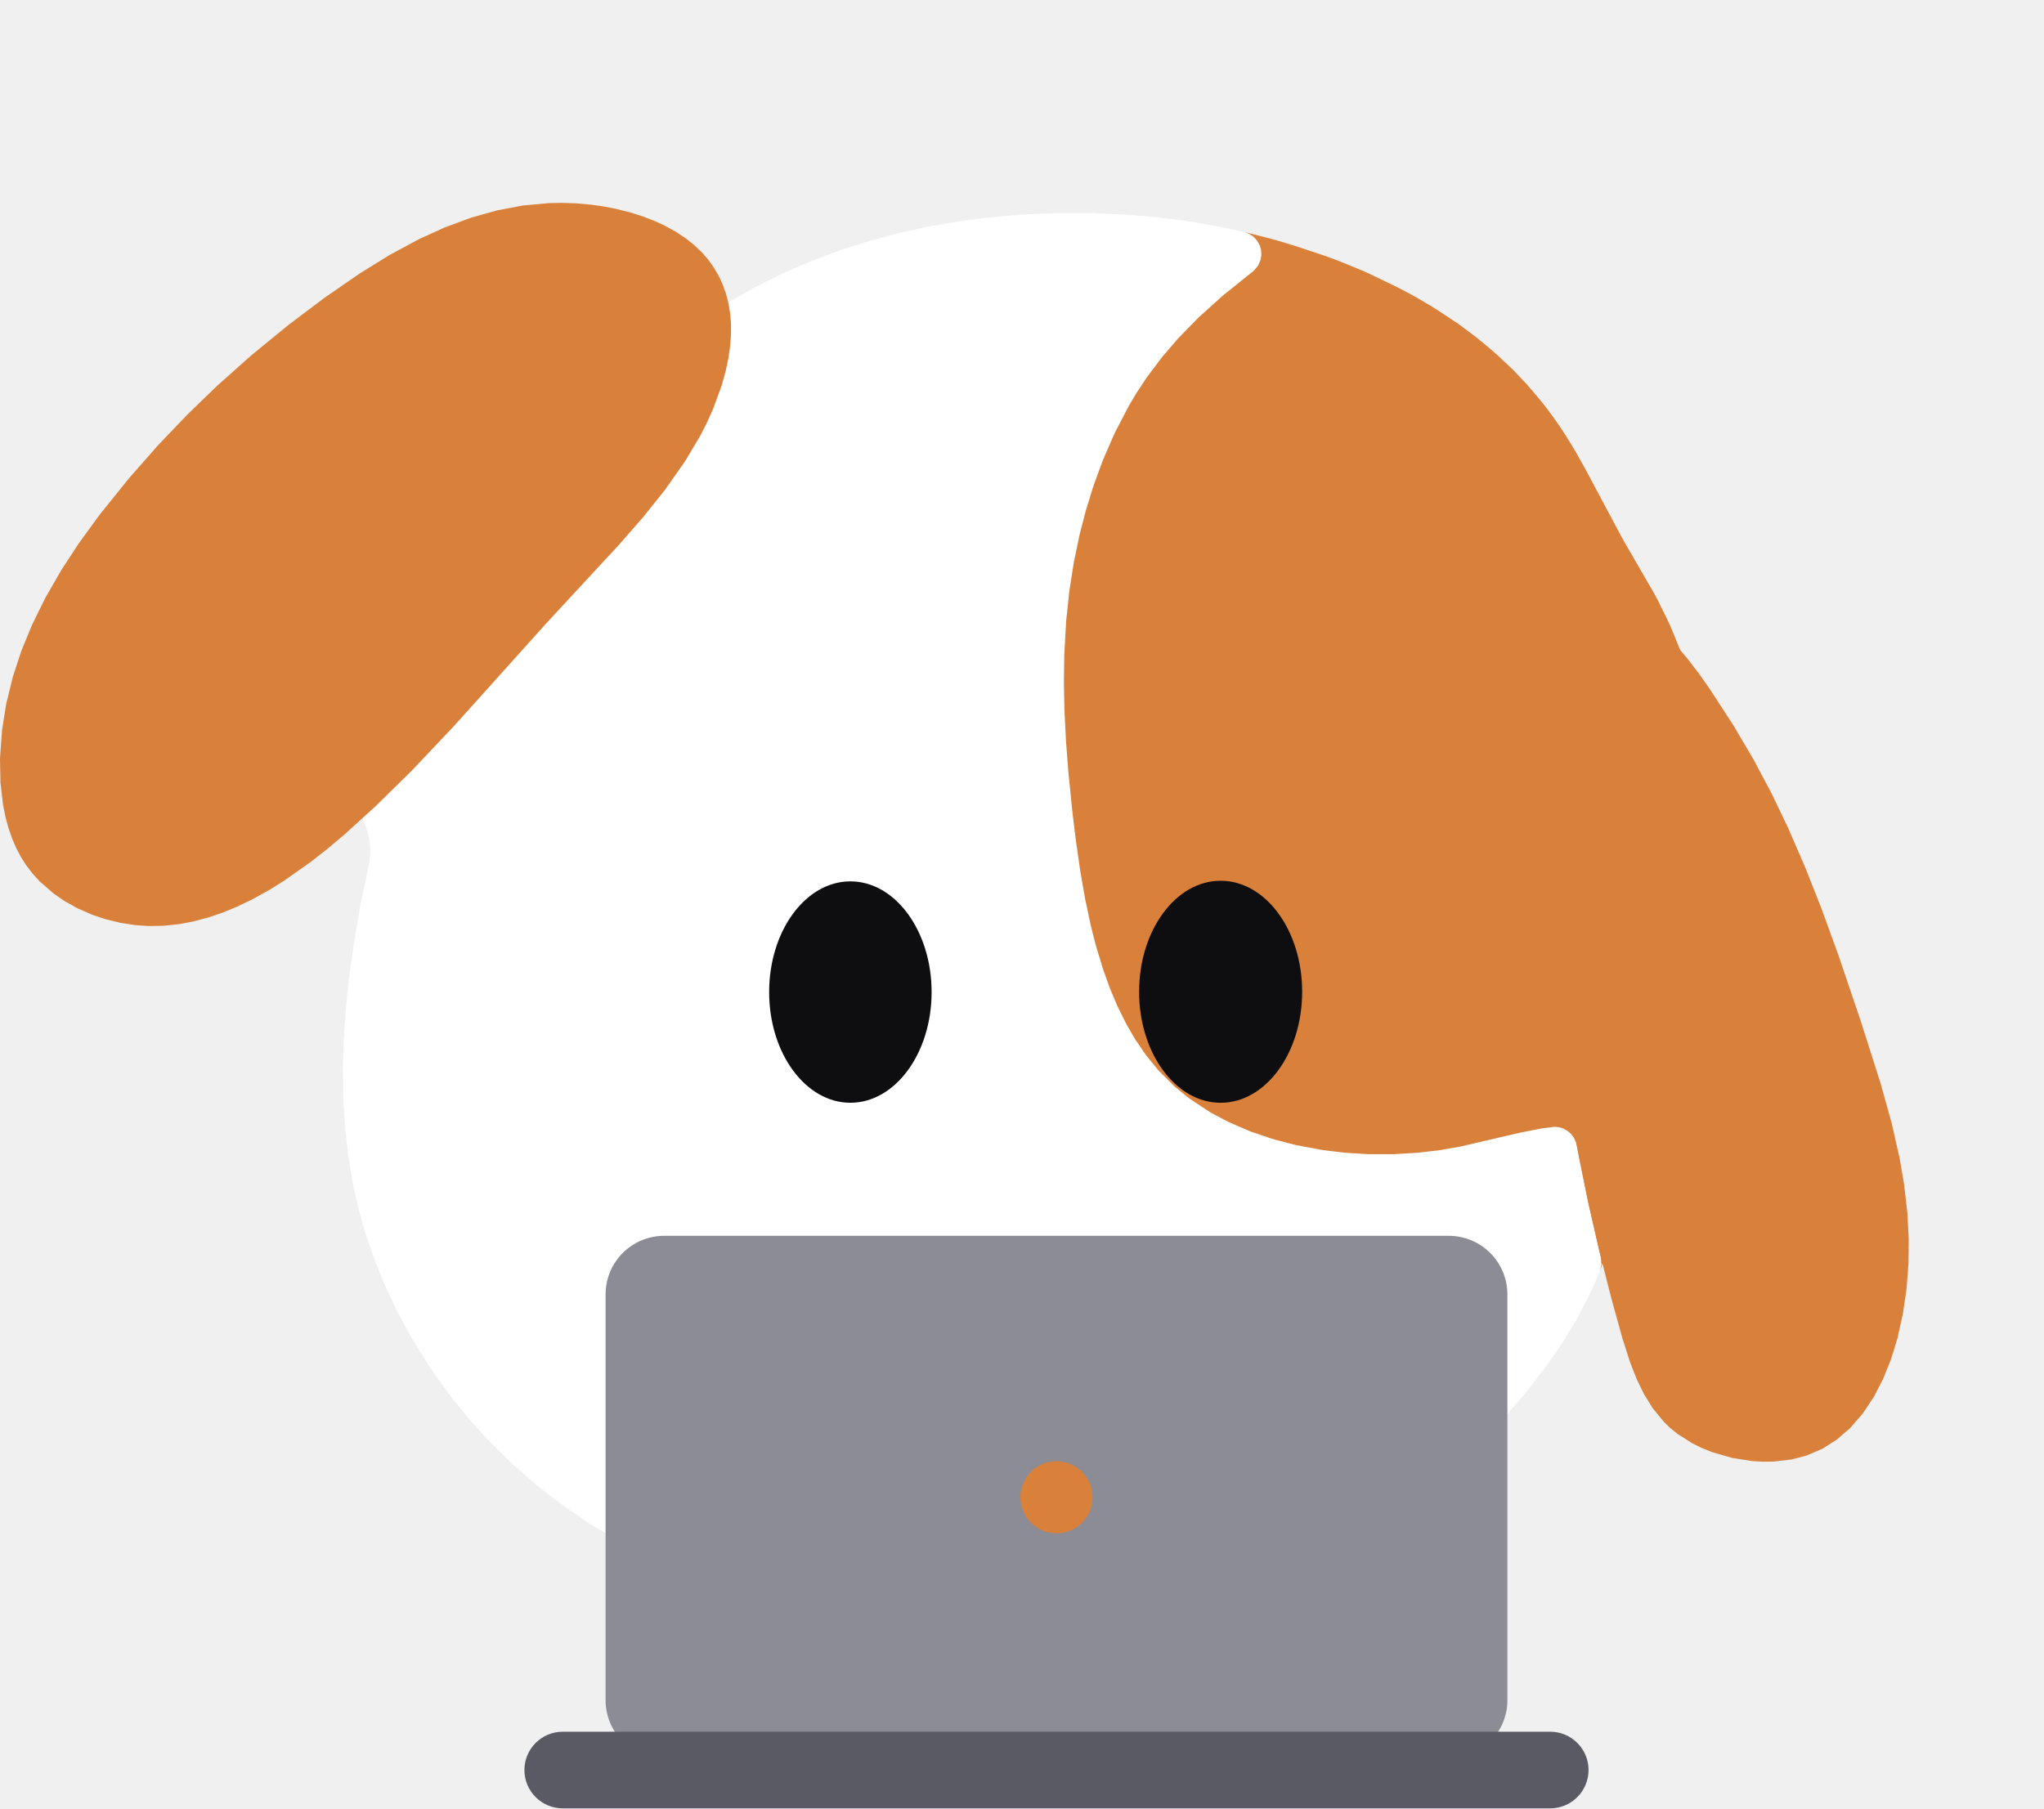
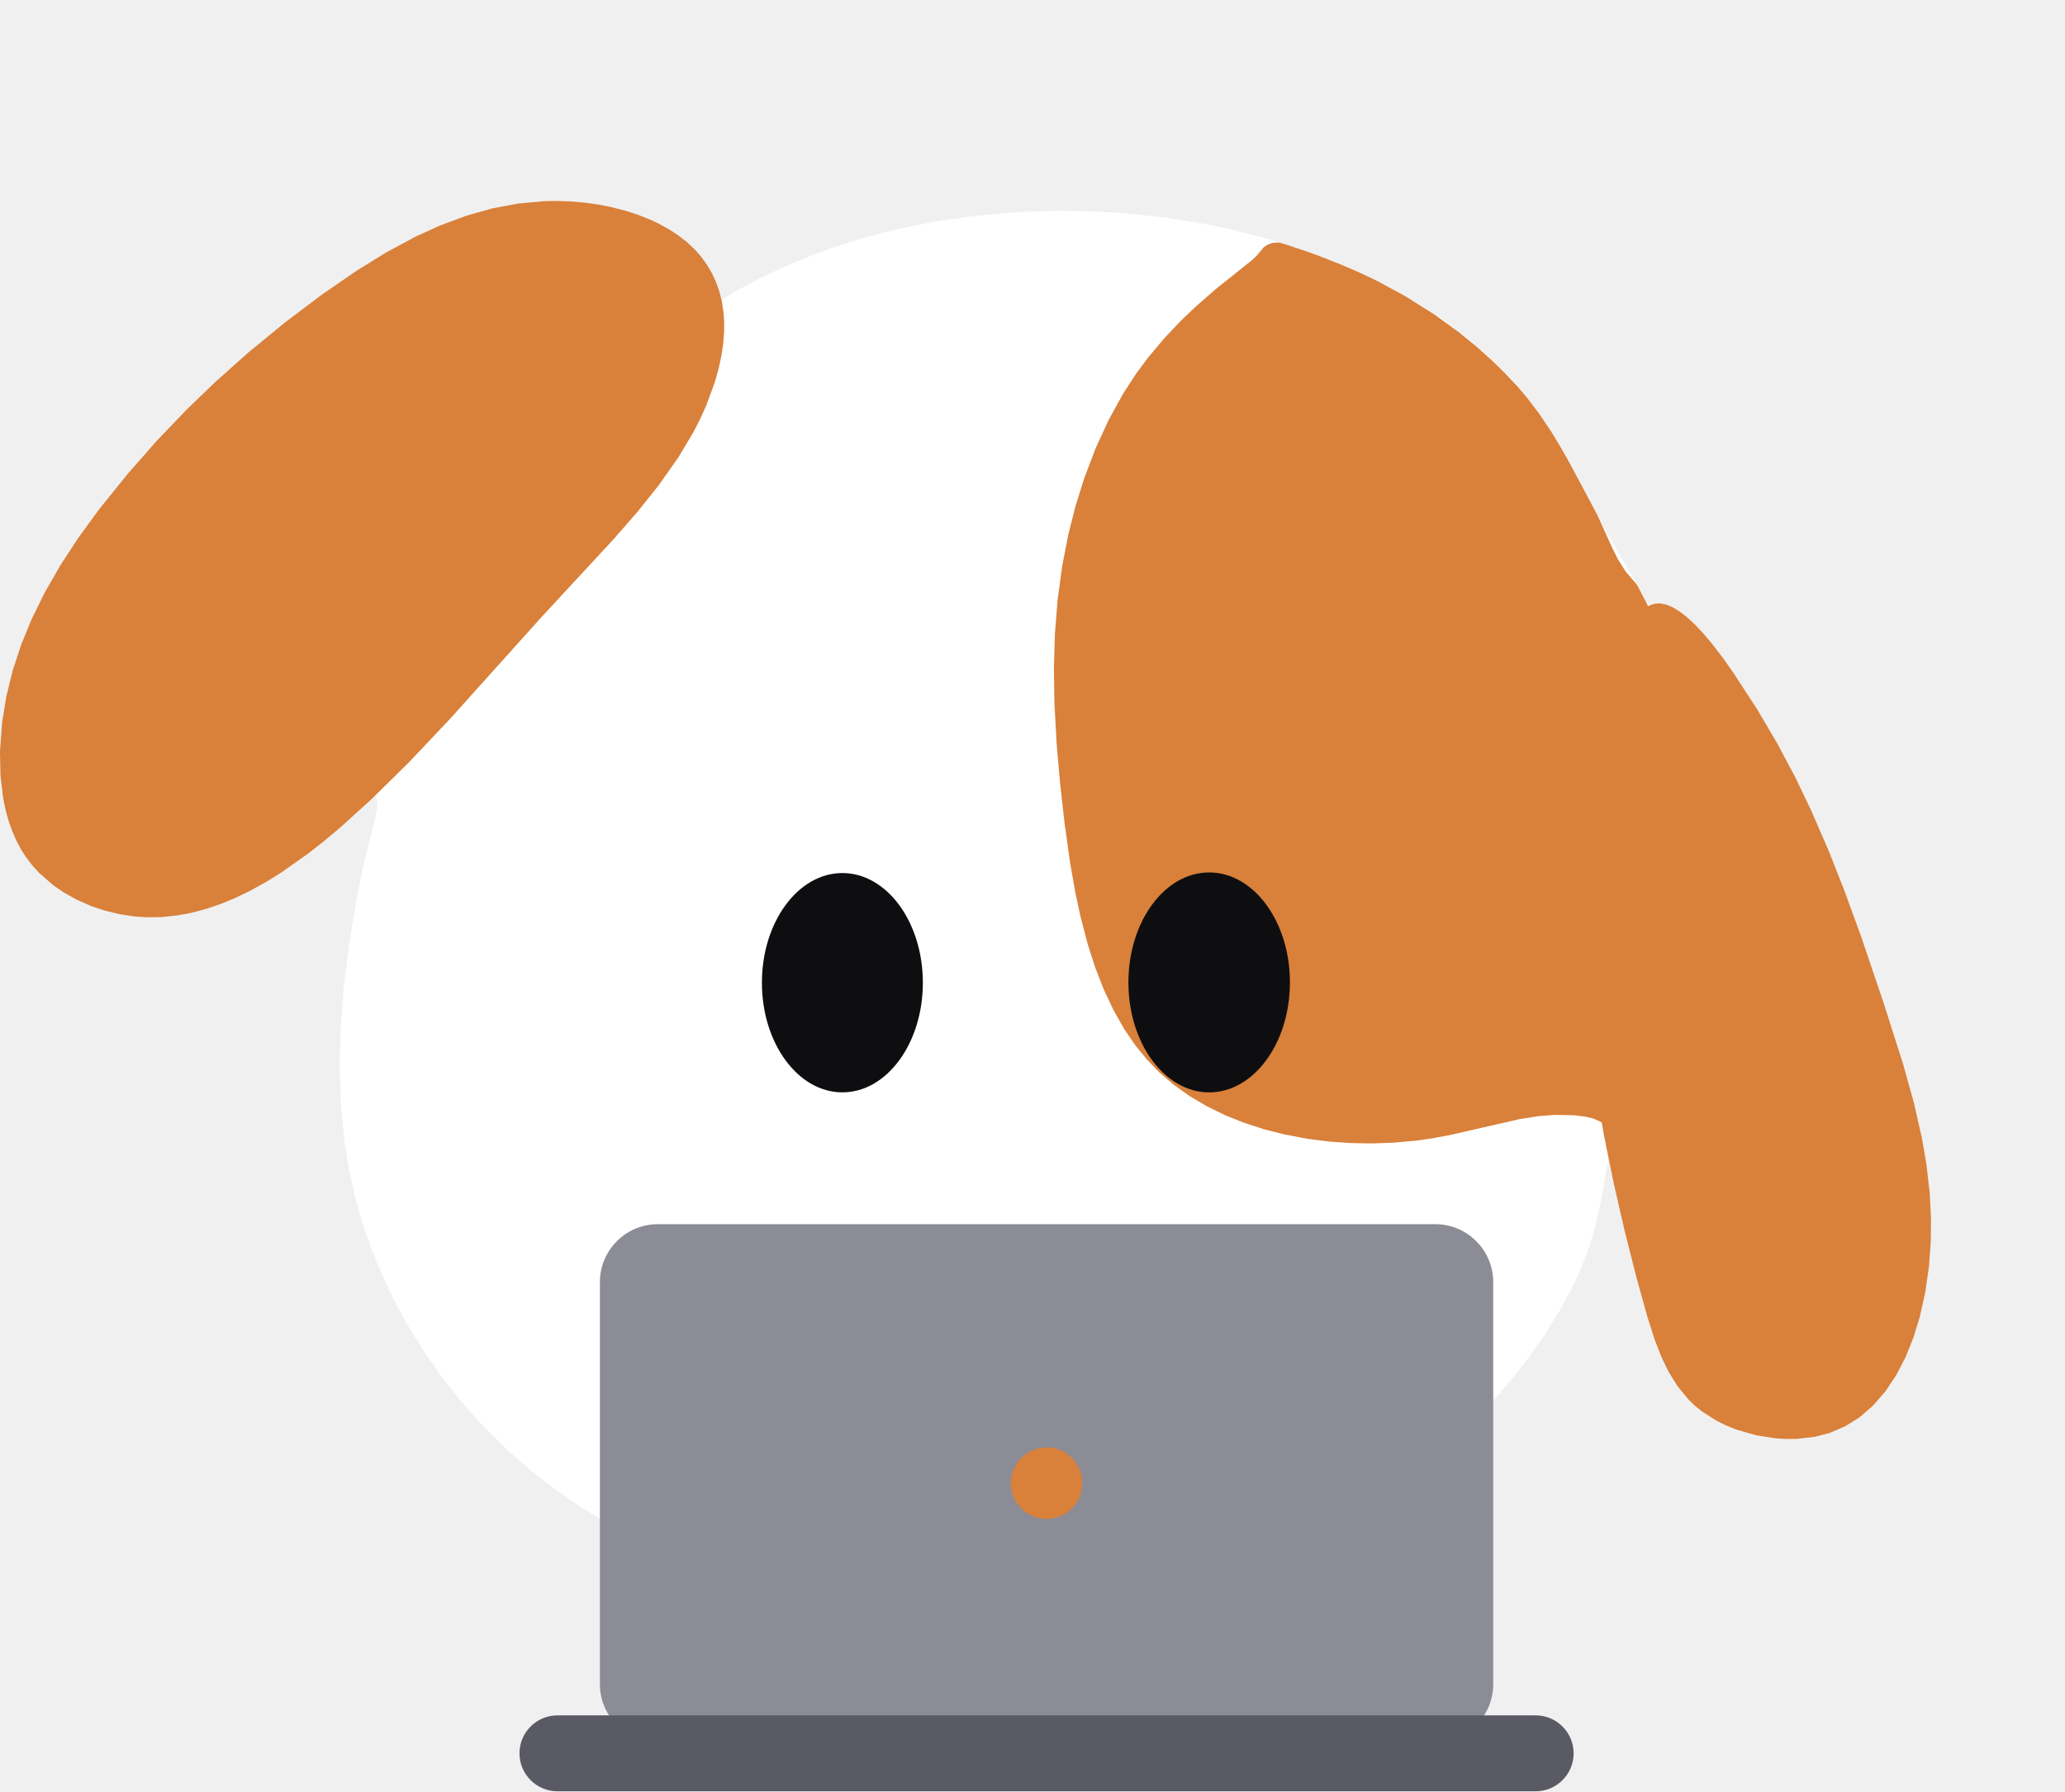
- <svg xmlns="http://www.w3.org/2000/svg" viewBox="-0.61 -78.26 906.63 802.26">
+ <svg xmlns="http://www.w3.org/2000/svg" viewBox="-0.61 -78.26 924.63 802.26">
  <defs>
    <clipPath id="s">
-       <path d="M160.81 265.31L159.29 270.98L158.91 274.91L158.96 277.87L159.94 283.70L162.24 290.18L163.09 293.53L163.58 297.45L163.58 300.91L163.19 304.35L159.24 323.37L156.25 340.90L154.28 355.14L152.80 369.21L151.85 383.08L151.49 394.60L151.64 408.65L152.39 421.36L153.81 434.24L155.89 446.78L158.40 457.96L161.55 469.09L165.73 481.19L170.52 492.85L175.59 503.53L181.74 514.89L189.79 527.89L198.18 539.73L207.04 550.79L216.28 561.03L226.31 570.92L236.98 580.25L247.74 588.61L260.44 597.34L272.99 604.90L285.55 611.57L298.17 617.46L313.25 623.54L327.75 628.51L342.41 632.74L357.36 636.29L373.79 639.37L391.69 641.81L408.42 643.27L425.44 643.97L442.29 643.92L461.41 642.97L478.35 641.33L496.15 638.76L512.52 635.60L529.74 631.38L545.47 626.68L562.17 620.73L576.53 614.73L589.92 608.33L603.53 600.93L616.23 593.12L628.86 584.37L639.67 575.98L649.33 567.68L659.65 557.85L668.56 548.43L676.86 538.72L686.39 526.25L693.16 516.24L699.23 506.14L705.11 494.72L709.08 485.46L712.27 476.24L715.63 463.15L717.43 458.58L719.12 455.59L721.14 452.81L723.12 450.62L727.81 446.21L730.84 442.33L733.18 438.00L737.80 426.92L743.55 411.05L748.43 394.85L752.38 378.63L756.03 358.90L758.09 343.59L759.62 326.99L760.38 310.31L760.28 292.55L759.26 275.87L757.47 260.58L754.84 245.52L751.60 231.77L748.74 221.94L744.89 210.74L740.64 200.22L736.53 191.43L732.03 182.96L718.81 160.21L700.56 126.04L695.39 117.28L690.93 110.38L684.89 102.05L677.71 93.40L670.58 85.84L662.53 78.29L654.60 71.66L646.27 65.43L635.16 58.08L626.16 52.81L615.27 47.11L603.40 41.64L591.96 37.00L579.76 32.65L565.09 28.17L552.98 25.05L540.54 22.36L527.79 20.13L512.85 18.16L498.87 16.93L483.29 16.24L468.08 16.24L454.04 16.83L439.98 17.99L425.27 19.85L410.25 22.46L398.76 24.98L385.29 28.54L371.98 32.77L358.13 37.99L346.32 43.15L333.96 49.35L323.36 55.38L312.38 62.32L300.22 70.84L288.11 80.23L275.60 90.88L263.27 102.32L248.63 117.12L235.60 131.38L222.50 146.86L212.08 160.24L202.54 173.66L194.44 186.25L187.91 197.50L181.55 209.78L176.87 220.02L172.07 232.07L163.84 256.84Z" />
+       <path d="M460.43 16.49L447.70 17.28L433.75 18.70L421.15 20.49L409.90 22.53L396.30 25.58L385.30 28.54L372.07 32.74L361.43 36.66L349.83 41.54L339.62 46.41L330.73 51.12L319.88 57.50L310.35 63.68L300.02 70.99L289.96 78.74L280.16 86.89L268.73 97.14L258.56 106.94L248.68 117.07L235.65 131.33L223.98 145.04L216.00 155.08L206.13 168.46L199.00 179.01L192.95 188.71L186.70 199.73L181.51 209.87L176.78 220.23L170.82 235.59L163.78 257.01L157.56 273.97L156.45 278.36L156.55 279.74L156.81 280.17L157.76 280.49L159.94 280.05L165.00 278.26L166.83 278.21L167.64 278.68L168.16 279.50L168.46 282.08L167.52 287.76L162.04 309.57L158.77 325.89L155.65 344.93L153.28 364.09L151.84 383.30L151.47 399.94L152.12 417.78L153.64 432.96L155.65 445.51L158.40 457.94L161.52 469.00L165.71 481.13L170.60 493.03L175.59 503.52L181.74 514.89L188.50 525.92L196.60 537.60L206.16 549.75L216.44 561.20L226.43 571.03L236.92 580.20L247.89 588.72L260.35 597.28L273.30 605.08L286.69 612.13L300.48 618.45L314.63 624.05L329.10 628.93L346.33 633.74L361.34 637.11L377.82 640.00L393.17 641.97L409.92 643.36L428.03 644.01L446.15 643.80L462.92 642.85L478.33 641.33L496.15 638.76L512.51 635.60L531.10 631.01L545.73 626.60L562.45 620.62L576.46 614.76L590.13 608.22L603.43 600.99L617.38 592.36L628.79 584.42L641.76 574.25L651.34 565.85L660.55 556.94L668.50 548.49L676.95 538.60L683.41 530.32L691.01 519.54L697.93 508.41L703.44 498.18L706.16 492.44L709.05 485.54L711.52 478.63L713.23 472.87L716.22 459.63L720.45 435.85L721.29 432.41L722.18 429.96L722.78 428.99L723.36 428.60L723.92 428.83L724.44 429.69L725.28 433.46L726.73 444.06L727.57 446.23L728.31 446.45L729.17 445.77L730.13 444.37L732.74 439.03L737.79 426.93L742.33 414.63L747.75 397.32L752.36 378.72L755.86 359.99L758.51 339.77L759.86 323.17L760.44 306.48L760.17 289.76L759.24 275.66L757.44 260.37L754.78 245.23L751.53 231.52L747.47 218.04L744.91 210.80L741.63 202.54L735.34 189.08L731.92 182.77L718.74 160.08L700.56 126.04L694.54 115.92L688.77 107.28L682.55 99.11L675.90 91.39L667.01 82.38L657.55 74.04L646.54 65.62L634.96 57.96L621.78 50.43L610.41 44.79L596.41 38.74L582.10 33.44L568.76 29.22L552.77 25.00L539.08 22.08L522.75 19.39L505.03 17.40L489.76 16.44L474.46 16.16Z" />
    </clipPath>
  </defs>
-   <path fill="#FFFFFF" d="M160.81 265.31L159.29 270.98L158.91 274.91L158.96 277.87L159.94 283.70L162.24 290.18L163.09 293.53L163.58 297.45L163.58 300.91L163.19 304.35L159.24 323.37L156.25 340.90L154.28 355.14L152.80 369.21L151.85 383.08L151.49 394.60L151.64 408.65L152.39 421.36L153.81 434.24L155.89 446.78L158.40 457.96L161.55 469.09L165.73 481.19L170.52 492.85L175.59 503.53L181.74 514.89L189.79 527.89L198.18 539.73L207.04 550.79L216.28 561.03L226.31 570.92L236.98 580.25L247.74 588.61L260.44 597.34L272.99 604.90L285.55 611.57L298.17 617.46L313.25 623.54L327.75 628.51L342.41 632.74L357.36 636.29L373.79 639.37L391.69 641.81L408.42 643.27L425.44 643.97L442.29 643.92L461.41 642.97L478.35 641.33L496.15 638.76L512.52 635.60L529.74 631.38L545.47 626.68L562.17 620.73L576.53 614.73L589.92 608.33L603.53 600.93L616.23 593.12L628.86 584.37L639.67 575.98L649.33 567.68L659.65 557.85L668.56 548.43L676.86 538.72L686.39 526.25L693.16 516.24L699.23 506.14L705.11 494.72L709.08 485.46L712.27 476.24L715.63 463.15L717.43 458.58L719.12 455.59L721.14 452.81L723.12 450.62L727.81 446.21L730.84 442.33L733.18 438.00L737.80 426.92L743.55 411.05L748.43 394.85L752.38 378.63L756.03 358.90L758.09 343.59L759.62 326.99L760.38 310.31L760.28 292.55L759.26 275.87L757.47 260.58L754.84 245.52L751.60 231.77L748.74 221.94L744.89 210.74L740.64 200.22L736.53 191.43L732.03 182.96L718.81 160.21L700.56 126.04L695.39 117.28L690.93 110.38L684.89 102.05L677.71 93.40L670.58 85.84L662.53 78.29L654.60 71.66L646.27 65.43L635.16 58.08L626.16 52.81L615.27 47.11L603.40 41.64L591.96 37.00L579.76 32.65L565.09 28.17L552.98 25.05L540.54 22.36L527.79 20.13L512.85 18.16L498.87 16.93L483.29 16.24L468.08 16.24L454.04 16.83L439.98 17.99L425.27 19.85L410.25 22.46L398.76 24.98L385.29 28.54L371.98 32.77L358.13 37.99L346.32 43.15L333.96 49.35L323.36 55.38L312.38 62.32L300.22 70.84L288.11 80.23L275.60 90.88L263.27 102.32L248.63 117.12L235.60 131.38L222.50 146.86L212.08 160.24L202.54 173.66L194.44 186.25L187.91 197.50L181.55 209.78L176.87 220.02L172.07 232.07L163.84 256.84Z" />
-   <path fill="#D9803A" clip-path="url(#s)" d="M471.29 225.05L471.52 236.71L472.23 250.71L473.26 264.11L475.00 281.41L476.43 293.36L478.54 308.15L480.65 320.26L483.23 332.41L485.42 341.03L488.58 351.49L491.66 360.10L495.20 368.48L499.05 376.19L502.94 382.88L507.78 389.95L513.11 396.49L520.26 403.65L526.94 409.09L536.17 415.18L544.33 419.52L554.00 423.69L564.09 427.12L574.31 429.77L586.19 431.98L595.92 433.14L606.58 433.78L617.86 433.77L628.29 433.13L637.95 432.00L647.09 430.41L673.53 424.26L683.42 422.32L689.00 421.63L690.97 421.84L692.86 422.43L694.87 423.58L696.34 424.90L697.52 426.49L698.56 428.91L703.89 455.36L709.53 479.82L709.70 482.83L709.09 485.43L712.27 476.24L715.63 463.15L717.65 458.14L719.39 455.18L721.46 452.43L727.14 446.93L729.71 443.94L732.33 439.78L734.75 434.39L739.14 423.44L743.55 411.05L747.40 398.56L750.35 387.42L753.14 374.99L755.63 361.40L757.61 347.63L759.21 332.36L760.12 318.26L760.45 305.42L760.28 292.55L759.48 278.43L758.44 267.91L756.86 256.55L754.84 245.52L752.80 236.48L750.15 226.59L747.13 217.03L743.62 207.44L739.72 198.15L733.80 186.17L719.88 162.14L705.06 134.22L697.44 120.66L693.13 113.70L688.16 106.42L682.66 99.24L676.06 91.57L670.58 85.84L664.21 79.79L657.83 74.27L651.61 69.35L646.27 65.43L638.16 59.97L629.46 54.68L621.50 50.28L605.73 42.66L596.41 38.74L588.22 35.61L571.17 29.93L561.61 27.22L551.10 24.61L553.26 25.37L555.43 26.80L556.98 28.48L558.23 30.77L558.75 32.66L558.88 34.94L558.49 37.19L557.43 39.58L555.55 41.83L541.73 52.93L531.09 62.52L521.83 72.00L514.80 80.19L507.89 89.40L503.55 96.00L500.15 101.70L493.93 113.63L488.58 125.90L484.43 137.20L480.92 148.56L478.31 158.66L475.65 171.43L473.68 184.12L472.32 197.01L471.46 212.11Z" />
-   <path fill="#D9803A" d="M722.06 196.17L719.75 197.03L717.24 198.77L714.88 201.20L712.36 204.61L709.74 209.05L706.79 214.99L701.48 227.74L696.85 241.48L694.70 249.09L692.50 258.22L689.75 273.08L687.91 288.43L686.92 303.93L686.66 319.08L687.08 336.00L688.11 352.45L690.03 372.19L692.40 390.76L695.71 412.37L699.70 434.76L703.90 455.40L708.73 476.55L714.12 497.79L719.02 515.46L722.41 526.06L725.42 533.73L728.49 540.04L732.40 546.40L737.44 552.56L740.12 555.16L743.49 557.90L750.05 562.07L754.12 564.08L758.91 566.01L767.82 568.57L776.39 569.91L780.96 570.20L786.02 570.16L794.15 569.21L800.72 567.48L807.67 564.49L813.98 560.52L820.01 555.31L825.66 548.80L830.55 541.44L834.72 533.34L838.19 524.67L840.99 515.55L843.46 504.44L845.09 493.14L845.92 481.87L846.02 471.33L845.42 459.85L843.93 446.93L842.01 435.77L838.45 420.00L833.52 402.29L824.58 374.26L814.71 345.13L807.19 324.49L800.16 306.69L792.39 288.76L785.17 273.72L777.12 258.58L768.27 243.56L757.78 227.43L753.09 220.75L748.18 214.30L744.16 209.53L740.39 205.52L736.93 202.31L733.84 199.87L730.40 197.74L727.40 196.49L724.50 195.96Z" />
+   <path fill="#FFFFFF" d="M460.43 16.49L447.70 17.28L433.75 18.70L421.15 20.49L409.90 22.53L396.30 25.58L385.30 28.54L372.07 32.74L361.43 36.66L349.83 41.54L339.62 46.41L330.73 51.12L319.88 57.50L310.35 63.68L300.02 70.99L289.96 78.74L280.16 86.89L268.73 97.14L258.56 106.94L248.68 117.07L235.65 131.33L223.98 145.04L216.00 155.08L206.13 168.46L199.00 179.01L192.95 188.71L186.70 199.73L181.51 209.87L176.78 220.23L170.82 235.59L163.78 257.01L157.56 273.97L156.45 278.36L156.55 279.74L156.81 280.17L157.76 280.49L159.94 280.05L165.00 278.26L166.83 278.21L167.64 278.68L168.16 279.50L168.46 282.08L167.52 287.76L162.04 309.57L158.77 325.89L155.65 344.93L153.28 364.09L151.84 383.30L151.47 399.94L152.12 417.78L153.64 432.96L155.65 445.51L158.40 457.94L161.52 469.00L165.71 481.13L170.60 493.03L175.59 503.52L181.74 514.89L188.50 525.92L196.60 537.60L206.16 549.75L216.44 561.20L226.43 571.03L236.92 580.20L247.89 588.72L260.35 597.28L273.30 605.08L286.69 612.13L300.48 618.45L314.63 624.05L329.10 628.93L346.33 633.74L361.34 637.11L377.82 640.00L393.17 641.97L409.92 643.36L428.03 644.01L446.15 643.80L462.92 642.85L478.33 641.33L496.15 638.76L512.51 635.60L531.10 631.01L545.73 626.60L562.45 620.62L576.46 614.76L590.13 608.22L603.43 600.99L617.38 592.36L628.79 584.42L641.76 574.25L651.34 565.85L660.55 556.94L668.50 548.49L676.95 538.60L683.41 530.32L691.01 519.54L697.93 508.41L703.44 498.18L706.16 492.44L709.05 485.54L711.52 478.63L713.23 472.87L716.22 459.63L720.45 435.85L721.29 432.41L722.18 429.96L722.78 428.99L723.36 428.60L723.92 428.83L724.44 429.69L725.28 433.46L726.73 444.06L727.57 446.23L728.31 446.45L729.17 445.77L730.13 444.37L732.74 439.03L737.79 426.93L742.33 414.63L747.75 397.32L752.36 378.72L755.86 359.99L758.51 339.77L759.86 323.17L760.44 306.48L760.17 289.76L759.24 275.66L757.44 260.37L754.78 245.23L751.53 231.52L747.47 218.04L744.91 210.80L741.63 202.54L735.34 189.08L731.92 182.77L718.74 160.08L700.56 126.04L694.54 115.92L688.77 107.28L682.55 99.11L675.90 91.39L667.01 82.38L657.55 74.04L646.54 65.62L634.96 57.96L621.78 50.43L610.41 44.79L596.41 38.74L582.10 33.44L568.76 29.22L552.77 25.00L539.08 22.08L522.75 19.39L505.03 17.40L489.76 16.44L474.46 16.16Z" />
+   <path fill="#D9803A" clip-path="url(#s)" d="M471.29 221.12L471.52 236.61L472.51 254.81L474.00 271.94L476.09 290.63L478.56 308.27L480.93 321.71L483.21 332.31L486.60 345.17L489.81 355.11L493.60 364.85L497.98 374.17L502.84 382.71L507.78 389.95L513.16 396.54L518.45 401.98L525.03 407.63L532.12 412.68L539.84 417.23L547.88 421.16L556.35 424.56L565.31 427.47L574.32 429.77L584.96 431.79L594.46 433.00L604.05 433.68L613.66 433.85L623.23 433.52L633.66 432.57L640.64 431.58L648.12 430.20L679.82 422.95L688.39 421.62L695.70 421.04L704.66 421.25L709.51 421.89L712.94 422.73L716.55 424.37L719.24 426.69L720.95 427.80L723.58 428.83L726.57 430.51L728.46 431.05L730.86 431.14L733.19 430.59L735.30 429.44L737.03 427.78L738.17 425.92L739.18 423.34L744.39 408.47L748.40 394.97L751.23 383.76L753.87 371.33L756.26 357.44L757.79 346.17L759.12 333.43L759.86 323.18L760.38 310.41L760.38 296.17L759.91 284.61L758.88 271.88L757.44 260.35L755.58 249.25L753.42 239.06L750.57 228.04L746.74 215.89L742.67 205.05L738.07 194.59L732.41 183.68L727.26 177.67L723.87 172.28L721.05 166.58L714.78 152.71L704.47 133.13L697.33 120.47L693.17 113.78L688.76 107.26L683.38 100.13L678.90 94.88L673.00 88.61L667.02 82.77L660.41 76.87L652.47 70.42L641.56 62.51L628.67 54.39L615.13 47.06L603.65 41.75L588.18 35.59L573.25 30.59L571.48 30.33L569.02 30.57L566.93 31.35L565.25 32.48L562.37 35.94L560.19 38.09L543.72 51.25L534.68 59.15L528.03 65.52L520.84 73.10L513.40 81.96L507.94 89.33L502.07 98.42L495.70 110.02L490.06 122.28L484.83 136.03L480.90 148.64L477.69 161.38L474.98 175.37L472.93 190.57L471.73 205.77Z" />
+   <path fill="#D9803A" d="M740.06 192.17L737.75 193.03L735.24 194.77L732.88 197.20L730.36 200.61L727.74 205.05L724.79 210.99L719.48 223.74L714.85 237.48L712.70 245.09L710.50 254.22L707.75 269.08L705.91 284.43L704.92 299.93L704.66 315.08L705.08 332.00L706.11 348.45L708.03 368.19L710.40 386.76L713.71 408.37L717.70 430.76L721.90 451.40L726.73 472.55L732.12 493.79L737.02 511.46L740.41 522.06L743.42 529.73L746.49 536.04L750.40 542.40L755.44 548.56L758.12 551.16L761.49 553.90L768.05 558.07L772.12 560.08L776.91 562.01L785.82 564.57L794.39 565.91L798.96 566.20L804.02 566.16L812.15 565.21L818.72 563.48L825.67 560.49L831.98 556.52L838.01 551.31L843.66 544.80L848.55 537.44L852.72 529.34L856.19 520.67L858.99 511.55L861.46 500.44L863.09 489.14L863.92 477.87L864.02 467.33L863.42 455.85L861.93 442.93L860.01 431.77L856.45 416.00L851.52 398.29L842.58 370.26L832.71 341.13L825.19 320.49L818.16 302.69L810.39 284.76L803.17 269.72L795.12 254.58L786.27 239.56L775.78 223.43L771.09 216.75L766.18 210.30L762.16 205.53L758.39 201.52L754.93 198.31L751.84 195.87L748.40 193.74L745.40 192.49L742.50 191.96Z" />
  <path fill="#D9803A" d="M254.75 11.94L248.47 11.74L242.87 11.85L231.27 12.92L219.94 15.05L208.29 18.32L196.36 22.76L185.27 27.82L172.31 34.80L159.19 42.90L143.43 53.77L127.25 65.96L110.73 79.49L95.77 92.83L82.68 105.48L69.66 119.09L56.76 133.73L43.67 149.98L34.26 162.91L26.54 174.74L19.51 186.96L13.57 199.02L8.93 210.32L5.10 221.95L2.17 233.91L0.30 245.61L-0.61 258.24L-0.40 269.01L0.76 278.95L1.87 284.38L3.14 289.07L4.71 293.60L6.58 297.96L8.78 302.11L10.97 305.55L13.79 309.25L16.93 312.70L23.10 318.10L27.97 321.46L33.67 324.66L40.25 327.55L45.93 329.47L52.92 331.18L59.41 332.16L65.31 332.56L71.76 332.46L78.74 331.74L85.08 330.56L91.93 328.74L98.14 326.62L104.28 324.10L111.44 320.66L119.03 316.44L125.42 312.45L137.39 304.00L144.46 298.45L151.86 292.24L166.03 279.38L182.34 263.32L200.87 243.72L241.41 198.59L274.07 163.29L284.90 150.88L294.33 139.08L303.26 126.38L309.84 115.34L312.62 109.95L315.62 103.36L319.54 92.64L321.30 86.26L322.42 80.96L323.21 75.63L323.62 70.32L323.64 65.64L323.36 61.60L322.56 56.51L321.43 52.12L319.91 47.87L318.26 44.30L316.01 40.42L313.38 36.75L310.77 33.76L307.01 30.20L303.33 27.31L298.84 24.37L294.03 21.75L290.10 19.93L284.84 17.87L278.77 15.93L272.54 14.37L266.84 13.28L261.75 12.56Z" />
  <path fill="#0E0E10" d="M412.61 361.86A36.03 49.11 0.00 1 1 340.55 361.86A36.03 49.11 0.00 1 1 412.61 361.86Z" />
  <path fill="#0E0E10" d="M576.97 361.73A36.16 49.25 0.00 1 1 504.65 361.73A36.16 49.25 0.00 1 1 576.97 361.73Z" />
  <rect x="268" y="470" width="400" height="232" rx="26" fill="#8C8C96" />
  <rect x="232" y="690" width="472" height="34" rx="17" fill="#5A5A64" />
  <circle cx="468" cy="586" r="16" fill="#D9803A" />
</svg>
